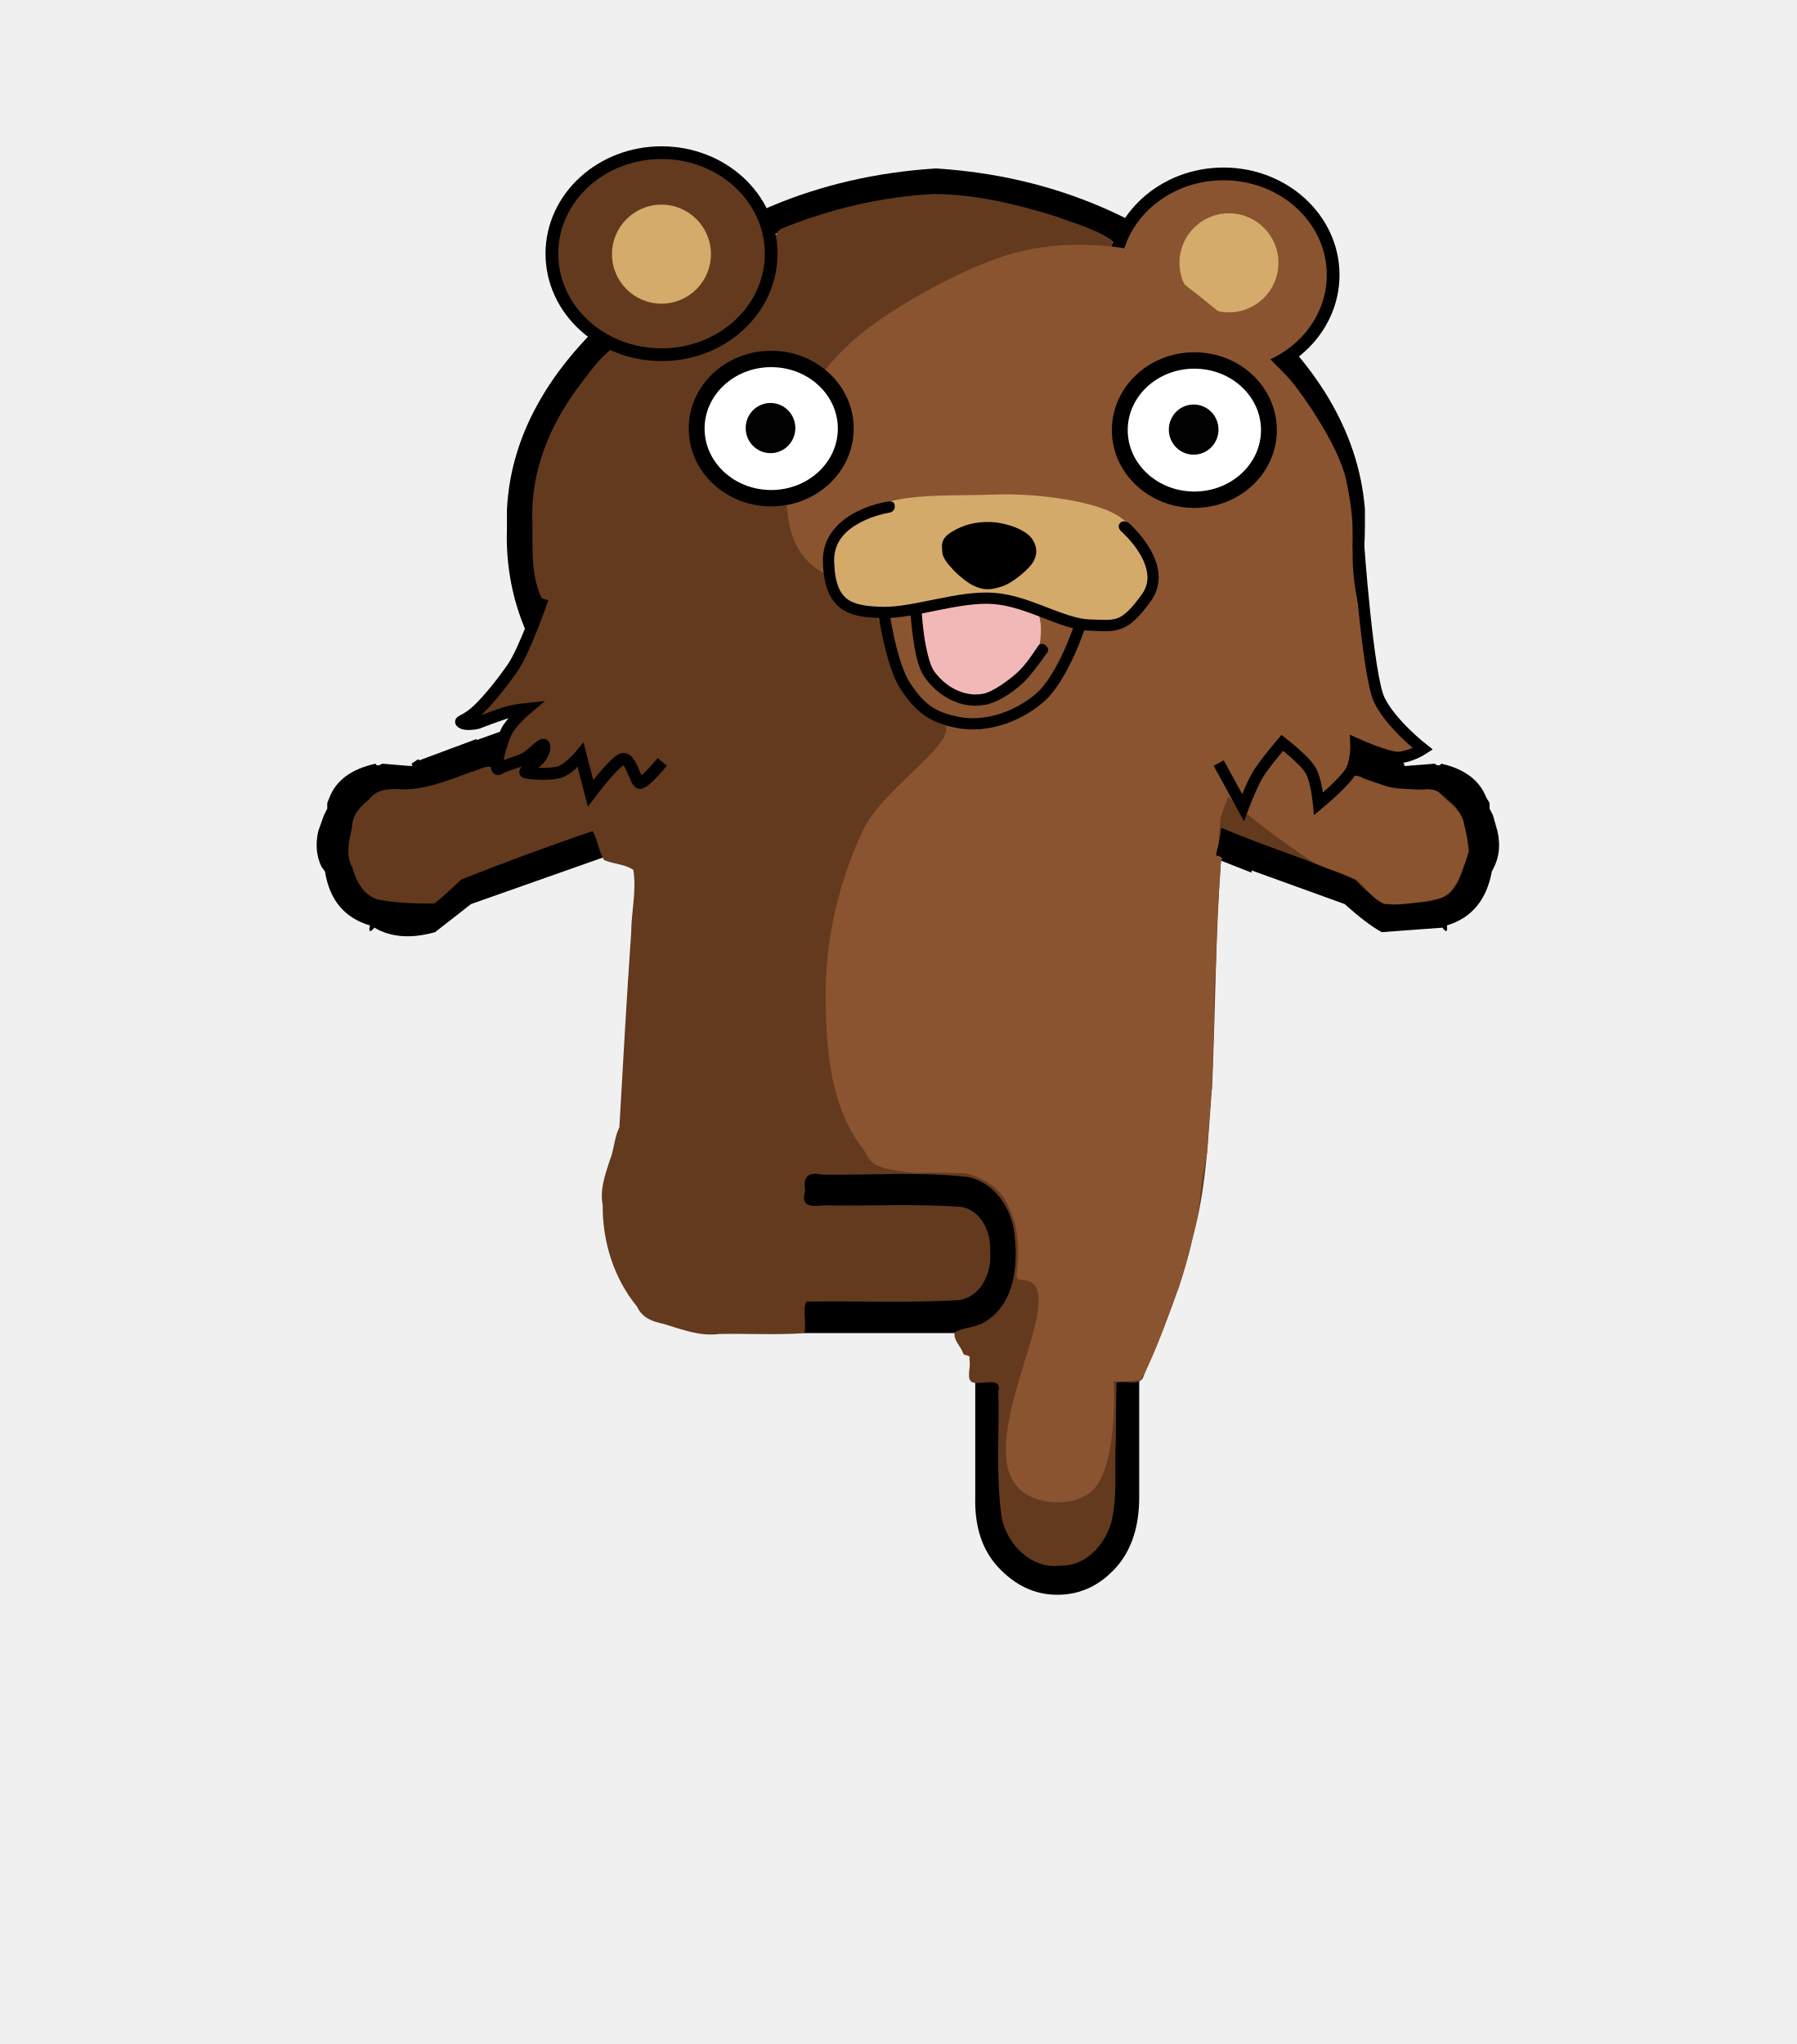
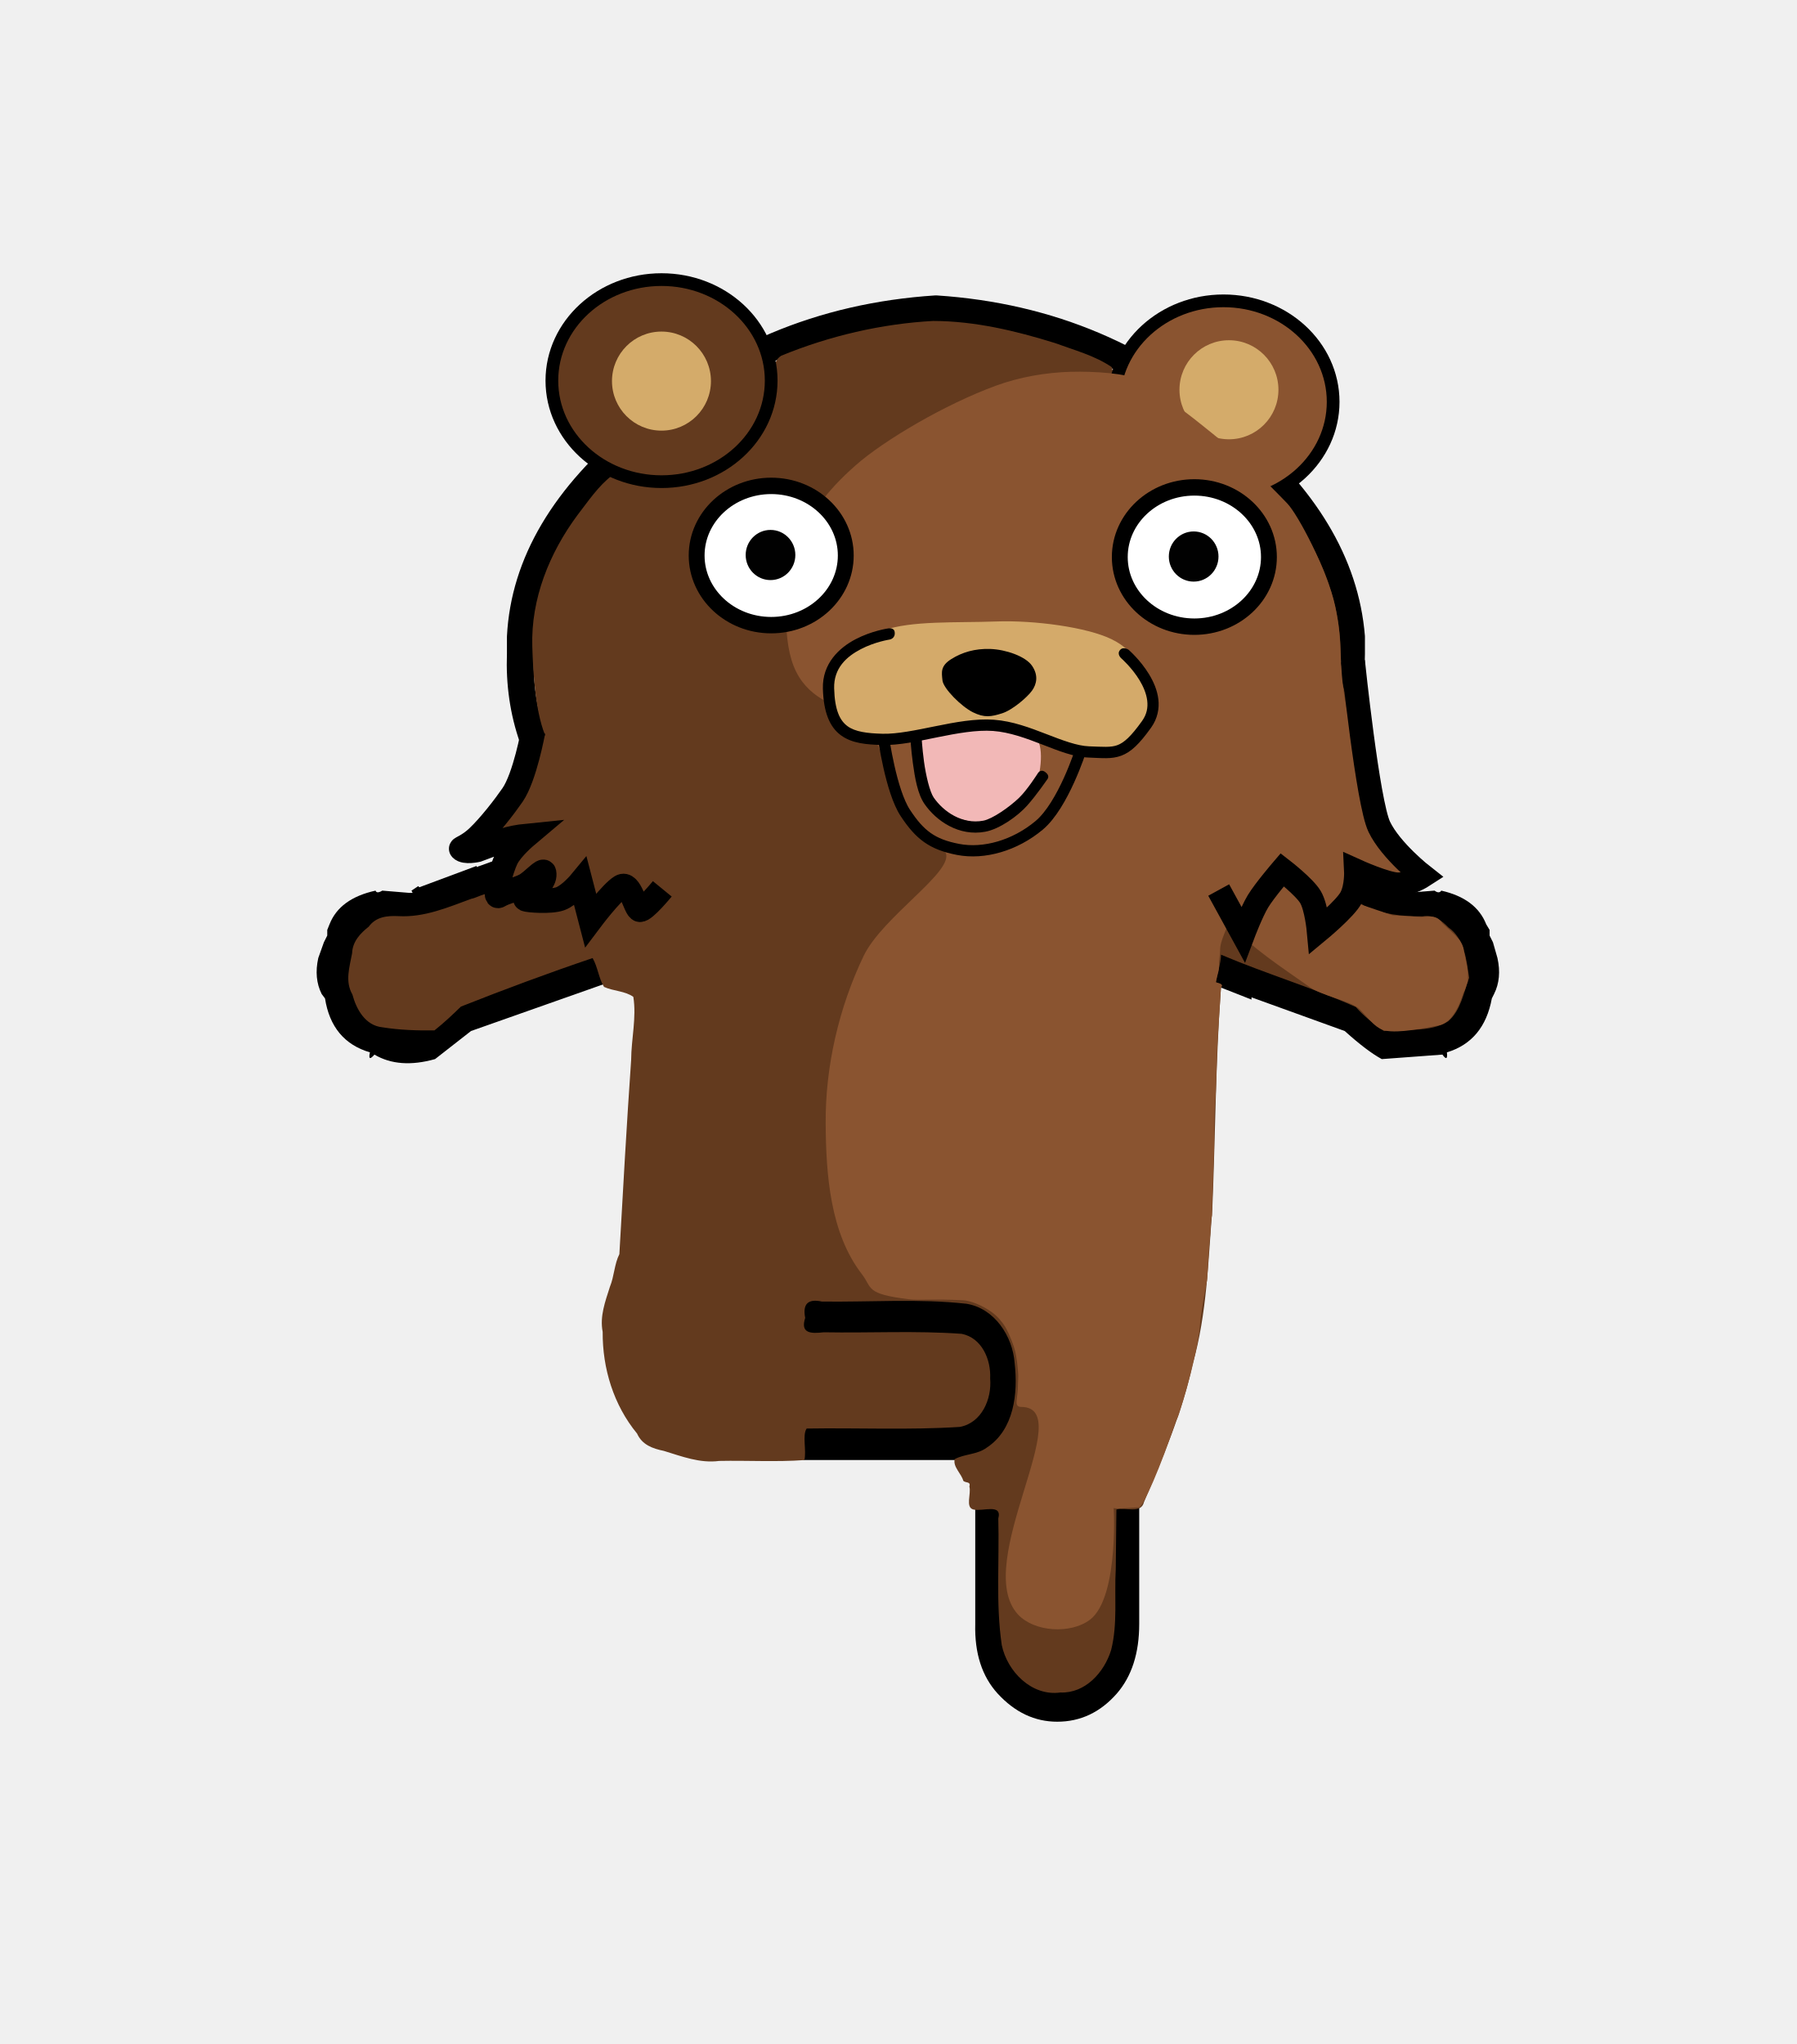
<svg xmlns="http://www.w3.org/2000/svg" xmlns:xlink="http://www.w3.org/1999/xlink" height="182" width="160" version="1.1" id="svg8">
  <defs id="defs4">
    <g id="a">
      <path d="M-15.5-41.55q-2.65-3.1-2.5-7.1v-.75q.25-4.9 5.35-9.05Q-7.15-63.5.5-64q7.6.5 13.05 5.55Q18.6-54.3 19-49.4v.75q0 4-2.6 7.1h.1-.05l-1.1 1.3v.15l-1 .9 6.55 2.35.05-.1.8.1h.95l.4.3.55.55.25.35.25 1.5-.2.45q-.35 1.55-1.4 1.65l-2.1.1-1.15-.9v-.05h-.05l.05-.15-4.95-1.8v-.05l-1.3-.5.05.55-.3.9.35.1v.05l-.15-.05-.25 8.85h-.05l-.05 1.5h.05v.1l-.05.4h-.05l-.35 4.2-1.05 4.1-1.65 4v.05H8.4v5.2Q8.35-4.1 7.6-3.2q-.65.75-1.7.75-1 0-1.7-.75-.8-.9-.8-2.25v-5.2H2.1v-1.2h-.3V-12l-.45-.75 1.25-.3.65-.5q.9-.9.9-2.75 0-1.9-.9-2.8-.8-.8-2.05-.8h-6.6v1.55h6.55q.7 0 1.15.4.55.55.55 1.65 0 1.05-.55 1.6-.45.45-1.15.45H-5.4v1.4h-4.75l-2.15-.65q-1.55-1.75-1.85-3.75l-.1-1.2V-19l.05-.4.55-1.85h.1v-.55l.15-.15v-1.35l.15-2.4v-.05l.5-7.75h-.05l-1.45-.45-.45-1.3-6.1 2.2.05.15h-.05v.05l-1.1.9-2.1-.1q-1.1-.1-1.45-1.65l-.15-.45.25-1.5.2-.35.6-.55.35-.3h1l.75-.1.05.1 9.05-3.25-.25-.8-1.35.35-.75-1h.2m1.75 19.65-.05-.1.05.1m3.65-6.6v.05h.05l-.05-.05" fill="#fff" fill-rule="evenodd" transform="translate(27.05 64.6)" id="path1" />
      <path d="m15.35-40.1 3.15.95v-.05l2.55.95v-.05l.3.2v.1h.1l1.25-.1q.2.15.3 0 1.55.35 2 1.5l.15.25v.25l.15.3.2.7q.2.9-.15 1.6l-.1.2q-.35 1.9-2 2.4.05.45-.2.1l-2.7.2q-.65-.35-1.65-1.25l-4.15-1.5v.1l-1.4-.55v-.05l-.35-.1.3-.9-.05-.55 1.3.5v.05l4.95 1.8-.05.15h.05v.05l1.15.9 2.1-.1q1.05-.1 1.4-1.65l.2-.45-.25-1.5-.25-.35-.55-.55-.4-.3h-.95l-.8-.1-.05.1-6.55-2.35 1-.9m-5.8 29.45v5.2q0 1.95-1 3.1Q7.45-1.1 5.9-1.1q-1.5 0-2.65-1.25-1.05-1.15-1-3.1v-5.2H3.4v5.2q0 1.35.8 2.25.7.75 1.7.75 1.05 0 1.7-.75.75-.9.8-2.25v-5.2h1.15m-8.2-2.1H-5.4v-1.5h6.55q.7 0 1.15-.45.55-.55.55-1.6 0-1.1-.55-1.65-.45-.4-1.15-.4H-5.4v-1.55h6.6q1.25 0 2.05.8.9.9.9 2.8 0 1.85-.9 2.75l-.65.5-1.25.3m-15.6-21.2-5.95 2.1-1.6 1.25q-1.6.45-2.7-.2-.3.35-.2-.1-1.7-.5-2-2.4l-.15-.2q-.35-.7-.15-1.6l.25-.7.15-.3v-.25l.1-.25q.45-1.15 2.05-1.5.05.15.3 0l1.2.1h.15l-.05-.1.3-.2.05.05 2.55-.95v.05l1.8-.65 3.2-.75 1.35-.35.25.8-9.05 3.25-.05-.1-.75.1h-1l-.35.3-.6.55-.2.35-.25 1.5.15.45q.35 1.55 1.45 1.65l2.1.1 1.1-.9v-.05h.05l-.05-.15 6.1-2.2.45 1.3" fill-rule="evenodd" transform="translate(27.05 64.6)" id="path2" />
      <path d="M11.55 23.05q-2.65-3.1-2.5-7.1v-.75q.25-4.9 5.35-9.05Q19.9 1.1 27.55.6q7.6.5 13.05 5.55 5.05 4.15 5.45 9.05v.75q0 4-2.6 7.1" fill="none" stroke="#000" stroke-linecap="round" stroke-linejoin="round" stroke-width="1.2" id="path3" />
      <path d="M5.4-44.05q.15.45.45.75l.7.25.95-.6q.4-.65.4-1.65 0-1.35-.9-3.25h1.05q.9 1.6.9 3.15 0 1.55-.65 2.4-.6.8-1.6.8-1.35 0-1.9-1.4-.6 1.4-1.9 1.4-1.05 0-1.65-.85Q.6-43.9.6-45.4q0-1.55.95-3.15h1q-.85 1.9-.85 3.25 0 1 .35 1.65.4.6.95.6.4 0 .7-.3l.45-.7.1-1.15V-47H5.3v1.8l.1 1.15" fill-rule="evenodd" transform="translate(27.05 64.6)" id="path4" />
    </g>
  </defs>
-   <g transform="matrix(2 0 0 2 82.341 144.2)" id="g7">
-     <use height="63.5" transform="translate(-27.05 -64.6)" width="52.6" xlink:href="#a" id="use4" />
+   <g transform="matrix(2,0,0,2,82.341,155.5028)" id="g7">
+     <use height="63.5" transform="translate(-27.05,-64.6)" width="52.6" xlink:href="#a" id="use4" />
    <rect style="display:inline;fill:#633a1e;fill-opacity:1;stroke:none;stroke-width:0.5;stroke-opacity:1" id="rect29-5" width="10.291" height="7.463" x="93.612" y="-46.829" transform="translate(-93.64164,-2.06701)" />
-     <path style="display:inline;fill:#633a1e;fill-opacity:1;stroke:none;stroke-width:0;stroke-linecap:round;stroke-linejoin:round;stroke-dasharray:none;paint-order:stroke fill markers" d="m 83.121,17.272 c -4.643,0.253 -9.257,1.334 -13.554,3.098 -1.037,0.64 -0.444,2.078 -0.639,3.054 -0.251,3.651 -3.161,6.803 -6.558,7.924 -2.553,0.772 -5.37,0.722 -7.849,-0.326 -1.225,0.918 -2.152,2.316 -3.107,3.55 -2.493,3.363 -4.145,7.455 -4.016,11.69 0.073,2.337 -0.209,4.869 0.856,7.031 3.854,4.655 7.403,9.563 11.097,14.349 -0.507,0.992 -1.369,1.953 -2.422,2.343 -0.774,-0.337 -0.699,-1.687 -1.538,-1.911 -1.176,0.863 -2.005,2.125 -2.944,3.23 -0.42,-0.956 -0.321,-2.191 -1.02,-2.992 -0.608,-0.129 -0.952,0.728 -1.594,0.699 -1.055,0.184 -2.277,0.369 -3.267,-0.094 -0.093,-0.282 0.248,-0.993 -0.357,-0.812 -0.685,0.114 -1.416,0.767 -2.103,0.54 -0.434,-0.842 -1.5,-0.021 -2.136,0.082 -2.091,0.768 -4.198,1.672 -6.477,1.545 -1.023,-0.051 -2.009,0.052 -2.659,0.939 -0.76,0.596 -1.445,1.338 -1.479,2.361 -0.226,1.233 -0.652,2.502 0.024,3.674 0.353,1.321 1.149,2.764 2.661,2.922 1.53,0.248 3.113,0.297 4.647,0.279 0.823,-0.655 1.621,-1.4 2.357,-2.12 3.862,-1.531 7.806,-2.994 11.725,-4.322 0.466,0.802 0.539,1.8 1.017,2.568 0.825,0.38 1.88,0.356 2.611,0.889 0.293,1.843 -0.183,3.738 -0.195,5.61 -0.4,5.757 -0.725,11.56 -1.049,17.297 -0.448,0.88 -0.456,1.974 -0.843,2.908 -0.414,1.311 -0.915,2.614 -0.644,4.011 -0.024,3.259 0.978,6.524 3.064,9.058 0.447,1 1.382,1.337 2.386,1.542 1.614,0.492 3.21,1.12 4.93,0.893 2.52,-0.052 5.089,0.104 7.58,-0.077 0.207,-0.867 -0.202,-2.197 0.202,-2.807 4.546,-0.075 9.107,0.147 13.645,-0.145 1.951,-0.362 2.856,-2.5 2.697,-4.311 0.084,-1.677 -0.733,-3.616 -2.533,-3.977 -4.083,-0.295 -8.193,-0.063 -12.286,-0.138 -1.123,0.129 -2.105,0.121 -1.651,-1.281 -0.245,-1.241 0.251,-1.726 1.485,-1.455 4.285,0.06 8.617,-0.278 12.869,0.196 2.502,0.399 4.123,2.886 4.296,5.286 0.308,2.652 -0.035,5.93 -2.487,7.526 -0.841,0.631 -1.962,0.545 -2.851,1.024 -0.168,0.697 0.595,1.279 0.766,1.93 0.222,0.215 0.685,0.032 0.543,0.517 0.179,0.627 -0.39,1.866 0.369,2.04 0.805,0.196 2.576,-0.573 2.204,0.801 0.106,3.75 -0.237,7.541 0.309,11.265 0.487,2.357 2.663,4.58 5.215,4.225 2.226,0.091 3.914,-1.799 4.524,-3.781 0.595,-2.345 0.274,-4.818 0.412,-7.214 0.019,-1.764 0.038,-3.528 0.057,-5.292 0.786,-0.236 2.192,0.413 2.451,-0.654 1.686,-4.011 3.422,-8.028 4.338,-12.302 1.281,-4.472 1.375,-9.157 1.751,-13.763 0.275,-6.571 0.291,-13.159 0.769,-19.715 0.32,-0.412 -0.293,-0.374 -0.45,-0.534 0.112,-0.807 0.443,-1.602 0.46,-2.44 3.948,1.681 8.106,2.917 12.003,4.662 0.716,0.831 1.626,1.517 2.508,2.142 1.885,-0.249 4.035,0.181 5.724,-0.88 1.12,-0.968 1.369,-2.552 1.86,-3.868 -0.25,-1.602 -0.402,-3.474 -1.86,-4.494 -0.625,-0.649 -1.338,-1.147 -2.285,-0.976 -1.793,0.006 -3.594,-0.16 -5.234,-0.964 -0.963,-0.779 -1.565,0.445 -2.235,0.975 -0.675,0.58 -1.427,1.485 -2.13,1.832 -0.257,-1.517 -0.242,-3.285 -1.552,-4.355 -0.453,-0.371 -1.144,-1.475 -1.74,-0.696 -1.396,1.609 -2.283,3.586 -3.046,5.556 -0.725,-1.473 -1.706,-2.861 -2.257,-4.399 0.506,-0.135 0.899,-0.393 1.08,-0.93 3.379,-6.079 6.505,-12.299 9.704,-18.47 0.562,-5.066 -1.147,-10.198 -4.177,-14.24 -0.503,-0.588 -0.887,-1.422 -1.575,-1.761 -1.215,0.631 -2.613,0.675 -3.872,1.122 -0.227,0.59 0.717,0.886 0.89,1.422 1.209,1.785 0.586,4.411 -1.325,5.395 -2.287,1.382 -5.834,0.566 -6.741,-2.104 -0.747,-2.003 0.62,-4.161 2.462,-4.974 0.615,-0.426 -0.385,-0.778 -0.717,-0.962 -3.123,-1.528 -5.577,-4.884 -5.258,-8.461 -0.101,-0.946 0.378,-1.992 0.04,-2.89 -1.51,-1.032 -3.356,-1.516 -5.065,-2.147 -3.496,-1.089 -7.13,-1.953 -10.81,-1.964 z m -3.818,27.638 c 0.394,0.085 -0.082,0.636 -0.355,0.568 -1.795,0.529 -3.902,1.338 -4.647,3.207 -0.063,1.502 -0.359,3.347 0.778,4.541 1.604,1.32 3.87,0.876 5.775,0.745 2.342,-0.347 4.67,-0.821 7.007,-1.173 0.601,-0.393 -0.298,-0.666 -0.654,-0.647 -1.377,-0.689 -2.937,-1.796 -3.151,-3.437 0.035,-1.16 1.451,-1.556 2.373,-1.83 1.833,-0.406 4.138,-0.193 5.38,1.36 0.755,1.13 -0.37,2.33 -1.224,2.934 -0.603,0.613 -1.673,0.69 -2.119,1.433 0.312,0.676 1.363,0.395 1.943,0.734 2.542,0.701 4.95,2.109 7.671,1.961 1.123,0.195 2.22,-0.285 2.881,-1.207 1.067,-0.974 1.615,-2.495 1.115,-3.891 -0.336,-1.385 -1.659,-2.193 -2.203,-3.441 0.224,-0.305 0.712,0.208 0.907,0.396 1.36,1.416 2.77,3.551 1.843,5.552 -0.625,1.346 -1.759,2.312 -2.803,3.306 -0.484,0.973 -0.869,2.045 -1.787,2.722 -0.791,0.825 -1.979,0.801 -3.023,0.894 -0.811,0.583 -1.089,1.694 -1.908,2.311 -2.325,2.275 -5.733,3.347 -8.882,2.394 -2.233,-0.561 -3.787,-2.637 -4.558,-4.719 -0.602,-1.509 -0.754,-3.191 -1.325,-4.682 -0.854,-0.332 -1.904,-0.112 -2.705,-0.651 -1.967,-0.93 -2.306,-3.446 -2.005,-5.372 0.69,-2.441 3.296,-3.788 5.676,-4.007 z M 120.694,78.198 c -0.008,-0.018 0.017,-0.067 0,0 z" id="path24" transform="matrix(0.5,0,0,0.5,-41.1705,-72.1)" />
+     <path style="display:inline;fill:#633a1e;fill-opacity:1;stroke:none;stroke-width:0;stroke-linecap:round;stroke-linejoin:round;stroke-dasharray:none;paint-order:stroke fill markers" d="m 83.121,17.272 c -4.643,0.253 -9.257,1.334 -13.554,3.098 -1.037,0.64 -0.444,2.078 -0.639,3.054 -0.251,3.651 -3.161,6.803 -6.558,7.924 -2.553,0.772 -5.37,0.722 -7.849,-0.326 -1.225,0.918 -2.152,2.316 -3.107,3.55 -2.493,3.363 -4.145,7.455 -4.016,11.69 0.073,2.337 0.264,6.151 1.328,8.313 3.854,4.655 6.931,8.281 10.624,13.066 -0.507,0.992 -1.369,1.953 -2.422,2.343 -0.774,-0.337 -0.699,-1.687 -1.538,-1.911 -1.176,0.863 -2.005,2.125 -2.944,3.23 -0.42,-0.956 -0.321,-2.191 -1.02,-2.992 -0.608,-0.129 -0.952,0.728 -1.594,0.699 -1.055,0.184 -2.277,0.369 -3.267,-0.094 -0.093,-0.282 0.248,-0.993 -0.357,-0.812 -0.685,0.114 -1.416,0.767 -2.103,0.54 -0.434,-0.842 -1.5,-0.021 -2.136,0.082 -2.091,0.768 -4.198,1.672 -6.477,1.545 -1.023,-0.051 -2.009,0.052 -2.659,0.939 -0.76,0.596 -1.445,1.338 -1.479,2.361 -0.226,1.233 -0.652,2.502 0.024,3.674 0.353,1.321 1.149,2.764 2.661,2.922 1.53,0.248 3.113,0.297 4.647,0.279 0.823,-0.655 1.621,-1.4 2.357,-2.12 3.862,-1.531 7.806,-2.994 11.725,-4.322 0.466,0.802 0.539,1.8 1.017,2.568 0.825,0.38 1.88,0.356 2.611,0.889 0.293,1.843 -0.183,3.738 -0.195,5.61 -0.4,5.757 -0.725,11.56 -1.049,17.297 -0.448,0.88 -0.456,1.974 -0.843,2.908 -0.414,1.311 -0.915,2.614 -0.644,4.011 -0.024,3.259 0.978,6.524 3.064,9.058 0.447,1 1.382,1.337 2.386,1.542 1.614,0.492 3.21,1.12 4.93,0.893 2.52,-0.052 5.089,0.104 7.58,-0.077 0.207,-0.867 -0.202,-2.197 0.202,-2.807 4.546,-0.075 9.107,0.147 13.645,-0.145 1.951,-0.362 2.856,-2.5 2.697,-4.311 0.084,-1.677 -0.733,-3.616 -2.533,-3.977 -4.083,-0.295 -8.193,-0.063 -12.286,-0.138 -1.123,0.129 -2.105,0.121 -1.651,-1.281 -0.245,-1.241 0.251,-1.726 1.485,-1.455 4.285,0.06 8.617,-0.278 12.869,0.196 2.502,0.399 4.123,2.886 4.296,5.286 0.308,2.652 -0.035,5.93 -2.487,7.526 -0.841,0.631 -1.962,0.545 -2.851,1.024 -0.168,0.697 0.595,1.279 0.766,1.93 0.222,0.215 0.685,0.032 0.543,0.517 0.179,0.627 -0.39,1.866 0.369,2.04 0.805,0.196 2.576,-0.573 2.204,0.801 0.106,3.75 -0.237,7.541 0.309,11.265 0.487,2.357 2.663,4.58 5.215,4.225 2.226,0.091 3.914,-1.799 4.524,-3.781 0.595,-2.345 0.274,-4.818 0.412,-7.214 0.019,-1.764 0.038,-3.528 0.057,-5.292 0.786,-0.236 2.192,0.413 2.451,-0.654 1.686,-4.011 3.422,-8.028 4.338,-12.302 1.281,-4.472 1.375,-9.157 1.751,-13.763 0.275,-6.571 0.291,-13.159 0.769,-19.715 0.32,-0.412 -0.293,-0.374 -0.45,-0.534 0.112,-0.807 0.443,-1.602 0.46,-2.44 3.948,1.681 8.106,2.917 12.003,4.662 0.716,0.831 1.626,1.517 2.508,2.142 1.885,-0.249 4.035,0.181 5.724,-0.88 1.12,-0.968 1.369,-2.552 1.86,-3.868 -0.25,-1.602 -0.402,-3.474 -1.86,-4.494 -0.625,-0.649 -1.338,-1.147 -2.285,-0.976 -1.793,0.006 -3.594,-0.16 -5.234,-0.964 -0.963,-0.779 -1.565,0.445 -2.235,0.975 -0.675,0.58 -1.427,1.485 -2.13,1.832 -0.257,-1.517 -0.242,-3.285 -1.552,-4.355 -0.453,-0.371 -1.144,-1.475 -1.74,-0.696 -1.396,1.609 -2.283,3.586 -3.046,5.556 -0.725,-1.473 -1.706,-2.861 -2.257,-4.399 0.506,-0.135 0.899,-0.393 1.08,-0.93 3.379,-6.079 6.505,-12.299 9.704,-18.47 0.562,-5.066 -1.147,-10.198 -4.177,-14.24 -0.503,-0.588 -0.887,-1.422 -1.575,-1.761 -1.215,0.631 -2.613,0.675 -3.872,1.122 -0.227,0.59 0.717,0.886 0.89,1.422 1.209,1.785 0.586,4.411 -1.325,5.395 -2.287,1.382 -5.834,0.566 -6.741,-2.104 -0.747,-2.003 0.62,-4.161 2.462,-4.974 0.615,-0.426 -0.385,-0.778 -0.717,-0.962 -3.123,-1.528 -5.577,-4.884 -5.258,-8.461 -0.101,-0.946 0.378,-1.992 0.04,-2.89 -1.51,-1.032 -3.356,-1.516 -5.065,-2.147 -3.496,-1.089 -7.13,-1.953 -10.81,-1.964 z m -3.818,27.638 c 0.394,0.085 -0.082,0.636 -0.355,0.568 -1.795,0.529 -3.902,1.338 -4.647,3.207 -0.063,1.502 -0.359,3.347 0.778,4.541 1.604,1.32 3.87,0.876 5.775,0.745 2.342,-0.347 4.67,-0.821 7.007,-1.173 0.601,-0.393 -0.298,-0.666 -0.654,-0.647 -1.377,-0.689 -2.937,-1.796 -3.151,-3.437 0.035,-1.16 1.451,-1.556 2.373,-1.83 1.833,-0.406 4.138,-0.193 5.38,1.36 0.755,1.13 -0.37,2.33 -1.224,2.934 -0.603,0.613 -1.673,0.69 -2.119,1.433 0.312,0.676 1.363,0.395 1.943,0.734 2.542,0.701 4.95,2.109 7.671,1.961 1.123,0.195 2.22,-0.285 2.881,-1.207 1.067,-0.974 1.615,-2.495 1.115,-3.891 -0.336,-1.385 -1.659,-2.193 -2.203,-3.441 0.224,-0.305 0.712,0.208 0.907,0.396 1.36,1.416 2.77,3.551 1.843,5.552 -0.625,1.346 -1.759,2.312 -2.803,3.306 -0.484,0.973 -0.869,2.045 -1.787,2.722 -0.791,0.825 -1.979,0.801 -3.023,0.894 -0.811,0.583 -1.089,1.694 -1.908,2.311 -2.325,2.275 -5.733,3.347 -8.882,2.394 -2.233,-0.561 -3.787,-2.637 -4.558,-4.719 -0.602,-1.509 -0.754,-3.191 -1.325,-4.682 -0.854,-0.332 -1.904,-0.112 -2.705,-0.651 -1.967,-0.93 -2.306,-3.446 -2.005,-5.372 0.69,-2.441 3.296,-3.788 5.676,-4.007 z M 120.694,78.198 c -0.008,-0.018 0.017,-0.067 0,0 z" id="path24" transform="matrix(0.5,0,0,0.5,-41.1705,-72.1)" />
    <path style="display:inline;fill:#633a1e;fill-opacity:1;stroke:none;stroke-width:0;stroke-linecap:round;stroke-linejoin:round;stroke-dasharray:none;paint-order:stroke fill markers" d="m 87.596,53.571 c -1.819,0.073 -3.694,0.253 -5.415,0.848 -0.739,0.644 -0.068,1.78 -0.073,2.583 0.16,1.805 0.999,3.632 2.677,4.486 1.619,1.031 3.69,0.481 5.077,-0.684 1.251,-0.83 1.982,-2.19 3.034,-3.204 0.334,0.27 -0.222,0.834 -0.353,1.116 -1.493,1.964 -3.627,4.152 -6.322,3.765 -2.14,-0.368 -4.083,-2.072 -4.363,-4.274 -0.333,-1.117 -0.317,-2.285 -0.511,-3.408 -0.595,-0.472 -1.487,-0.015 -2.173,0 -0.361,0.54 0.163,1.394 0.206,2.045 0.548,2.51 1.521,5.26 3.923,6.556 2.051,1.028 4.595,0.932 6.687,0.062 2.897,-1.095 4.407,-4.024 5.493,-6.727 0.306,-0.457 0.22,-1.069 -0.413,-1.146 -2.082,-0.695 -4.097,-1.775 -6.304,-1.995 -0.39,-0.021 -0.78,-0.022 -1.17,-0.022 z" id="path25" transform="matrix(0.5,0,0,0.5,-41.1705,-72.1)" />
    <g id="g37-0" transform="matrix(0.5,0,0,0.5,-39.54796,-76.75104)" style="display:inline">
      <path style="display:inline;fill:#633a1e;fill-opacity:1;stroke:none;stroke-width:0.836;stroke-opacity:1" d="m 45.585,62.76 c 0,0 -1.632,3.876 -2.896,5.561 -0.828,1.104 -2.354,2.918 -3.588,3.986 -0.929,0.804 -1.745,1.028 -1.683,1.088 0.385,0.372 1.644,0.107 1.644,0.107 0,0 2.383,-0.838 3.231,-1.042 0.848,-0.203 1.808,-0.29 1.808,-0.29 0,0 -1.531,1.185 -2.043,2.144 -0.513,0.959 -1.407,3.856 -0.758,3.488 0.649,-0.368 1.895,-0.599 2.666,-0.972 0.771,-0.373 1.297,-1.57 1.376,-1.169 0.078,0.401 -0.035,0.483 -0.329,0.935 -0.295,0.452 -1.234,1.433 -0.998,1.542 0.236,0.11 2.015,0.105 2.991,-0.224 0.977,-0.33 1.296,-0.54 1.296,-0.54 l 0.652,3.059 c 0,0 2.299,-2.984 3.275,-3.523 0.976,-0.539 0.929,2.51 1.406,2.576 0.477,0.066 2.771,-2.551 2.771,-2.551" id="path35-1-0" />
-       <path style="display:inline;fill:none;fill-opacity:1;stroke:#000000;stroke-width:1.064;stroke-dasharray:none;stroke-opacity:1" d="m 45.073,62.593 c 0,0 -1.578,4.593 -2.677,6.188 -0.72,1.045 -2.046,2.762 -3.119,3.773 -0.808,0.761 -1.517,0.973 -1.463,1.029 0.334,0.352 1.43,0.101 1.43,0.101 0,0 2.072,-0.793 2.809,-0.986 0.737,-0.192 1.571,-0.275 1.571,-0.275 0,0 -1.331,1.121 -1.776,2.029 -0.446,0.908 -1.223,3.65 -0.659,3.301 0.564,-0.349 1.647,-0.567 2.317,-0.92 0.67,-0.353 1.635,-1.522 1.703,-1.142 0.068,0.38 -0.063,0.6 -0.319,1.027 -0.256,0.427 -1.547,1.249 -1.342,1.353 0.205,0.104 2.248,0.264 3.097,-0.048 0.849,-0.312 1.811,-1.478 1.811,-1.478 l 0.883,3.39 c 0,0 1.862,-2.479 2.71,-2.989 0.848,-0.51 1.264,2.007 1.679,2.07 0.415,0.062 2,-1.873 2,-1.873" id="path35-14" />
+       <path style="display:inline;fill:none;fill-opacity:1;stroke:#000000;stroke-width:2.164;stroke-dasharray:none;stroke-opacity:1" d="m 44.23,63.133 c 0,0 -0.734,4.053 -1.833,5.648 -0.72,1.045 -2.046,2.762 -3.119,3.773 -0.808,0.761 -1.517,0.973 -1.463,1.029 0.334,0.352 1.43,0.101 1.43,0.101 0,0 2.072,-0.793 2.809,-0.986 0.737,-0.192 1.571,-0.275 1.571,-0.275 0,0 -1.331,1.121 -1.776,2.029 -0.446,0.908 -1.223,3.65 -0.659,3.301 0.564,-0.349 1.647,-0.567 2.317,-0.92 0.67,-0.353 1.635,-1.522 1.703,-1.142 0.068,0.38 -0.063,0.6 -0.319,1.027 -0.256,0.427 -1.547,1.249 -1.342,1.353 0.205,0.104 2.248,0.264 3.097,-0.048 0.849,-0.312 1.811,-1.478 1.811,-1.478 l 0.883,3.39 c 0,0 1.862,-2.479 2.71,-2.989 0.848,-0.51 1.264,2.007 1.679,2.07 0.415,0.062 2,-1.873 2,-1.873" id="path35-14" />
    </g>
    <g id="g38-5" transform="matrix(0.5,0,0,0.5,-39.54796,-76.75104)" style="display:inline">
      <path style="display:inline;fill:#633a1e;fill-opacity:1;stroke:none;stroke-width:1.008;stroke-dasharray:none;stroke-opacity:1" d="m 115.988,57.708 c 0,0 1.233,4.367 1.358,5.806 0.125,1.439 1.197,6.196 2.039,7.998 0.842,1.802 3.697,2.99 3.353,4.29 -0.344,1.299 -0.689,0.835 -1.711,0.844 -1.022,0.009 -2.76,-1.758 -3.661,-1.22 -0.901,0.537 0.069,1.43 -0.421,2.399 -0.49,0.968 -1.685,2.93 -2.837,2.617 -1.152,-0.313 -0.17,-1.768 -0.696,-2.673 -0.526,-0.905 -1.287,-2.51 -2.443,-2.427 -1.156,0.084 -1.54,1.846 -2.108,2.807 -0.568,0.961 -0.237,2.604 -1.465,2.621 -1.229,0.016 -1.603,-3.408 -1.603,-3.408" id="path36-4-2" />
      <path style="display:inline;fill:none;fill-opacity:1;stroke:#000000;stroke-width:1.008;stroke-dasharray:none;stroke-opacity:1" d="m 117.199,60.309 c 0,0 1.076,9.025 2.077,11.167 1.001,2.142 3.787,4.376 3.787,4.376 0,0 -1.124,0.749 -2.146,0.757 -1.022,0.009 -3.661,-1.22 -3.661,-1.22 0,0 0.069,1.43 -0.421,2.399 -0.49,0.968 -2.819,2.946 -2.819,2.946 0,0 -0.187,-2.097 -0.713,-3.002 -0.526,-0.905 -2.443,-2.427 -2.443,-2.427 0,0 -1.54,1.846 -2.108,2.807 -0.568,0.961 -1.301,2.958 -1.301,2.958 l -1.767,-3.745" id="path36-0" />
    </g>
    <g id="g45-6" style="display:inline" transform="translate(-60.92033,21.88398)">
      <ellipse style="display:inline;fill:#8a5430;fill-opacity:1;stroke:#000000;stroke-width:1.132;stroke-linecap:round;stroke-linejoin:round;stroke-dasharray:none;stroke-opacity:1;paint-order:stroke fill markers" id="path42-28-8" cx="-74.223" cy="-81.744" rx="4.599" ry="4.215" transform="scale(-1,1)" />
      <ellipse style="display:inline;fill:#d4ab6a;fill-opacity:1;stroke:none;stroke-width:0.567;stroke-linecap:round;stroke-linejoin:round;stroke-dasharray:none;stroke-opacity:1;paint-order:stroke fill markers" id="path42-2-9-2" cx="-74.466" cy="-82.283" rx="2.203" ry="2.205" transform="scale(-1,1)" />
    </g>
    <g id="g47-8" style="display:inline" transform="translate(-0.150441,-0.32637)">
      <ellipse style="fill:#633a1e;fill-opacity:1;stroke:#000000;stroke-width:1.132;stroke-linecap:round;stroke-linejoin:round;stroke-dasharray:none;stroke-opacity:1;paint-order:stroke fill markers" id="ellipse43-8" cx="-11.567" cy="-60.479" rx="4.599" ry="4.215" />
      <ellipse style="display:inline;fill:#d4ab6a;fill-opacity:1;stroke:none;stroke-width:0.567;stroke-linecap:round;stroke-linejoin:round;stroke-dasharray:none;stroke-opacity:1;paint-order:stroke fill markers" id="ellipse44-5" cx="-11.57" cy="-60.458" rx="2.203" ry="2.205" />
    </g>
-     <path style="display:inline;fill:#8a5430;fill-opacity:1;stroke:none;stroke-width:0.532;stroke-dasharray:none;stroke-opacity:1;paint-order:stroke fill markers" d="m 100.16,-59.133 c -1.133,0.033 -2.278,0.23 -3.343,0.618 -2.251,0.821 -4.982,2.426 -6.252,3.548 -1.27,1.121 -2.175,2.26 -2.67,3.857 -0.494,1.597 -0.637,4.033 0.027,5.34 0.664,1.306 1.869,1.473 2.778,2.05 0.909,0.577 1.315,2.872 1.957,3.711 0.642,0.839 0.655,1.148 0.655,1.148 0,0 0.813,0.297 1.253,1.124 0.44,0.827 -2.802,2.851 -3.648,4.622 -1.096,2.295 -1.701,4.898 -1.685,7.441 0.014,2.3 0.203,4.889 1.608,6.71 0.484,0.628 0.143,0.883 2.097,1.123 0.422,0.052 1.103,-0.016 2.409,0.043 0.317,0.014 0.861,0.223 1.3,0.544 0.226,0.165 0.448,0.419 0.586,0.654 0.203,0.345 0.385,0.856 0.438,1.076 0.074,0.31 0.11,0.684 0.132,0.976 0.014,0.191 -0.01,0.37 -0.009,0.535 0.001,0.282 -0.048,0.516 -0.059,0.683 -0.013,0.18 0.018,0.281 0.202,0.282 2.574,0.006 -2.221,6.956 -0.149,9.232 0.722,0.792 2.347,0.89 3.205,0.248 1.363,-1.02 1.042,-5.478 1.058,-4.997 9.9e-4,0.03 -0.009,0.076 1.137,-0.013 0.177,-0.014 0.964,-1.808 1.642,-3.855 0.05,-0.074 0.102,-0.207 0.129,-0.289 0.522,-1.605 0.891,-3.248 0.937,-3.969 0.04,-0.629 0.308,-1.936 0.317,-1.98 0.027,-0.13 0.056,-1.32 0.149,-2.086 0.007,-0.061 0.007,-0.191 0.012,-0.246 0.024,-0.229 0.016,-0.383 0.062,-0.576 0.006,-0.48 0.012,-0.797 0.035,-1.264 8.9e-4,-0.018 0.011,-0.196 0.011,-0.23 0.003,-0.553 0.035,-0.98 0.046,-1.503 0.015,-0.771 -0.006,-1.45 0.034,-1.867 0.076,-0.789 0.065,-1.95 0.132,-3.086 0.046,-0.771 0.102,-1.526 0.135,-2.149 6.7e-4,-0.013 0.029,-0.099 0.034,-0.108 0.064,-0.113 -0.259,-0.159 -0.258,-0.165 0.098,-0.48 0.156,-0.508 0.14,-0.825 -0.01,-0.184 0.051,-0.404 0.049,-0.57 -0.008,-0.52 0.329,-0.938 0.51,-1.707 l -0.576,-0.98 1.092,1.584 1.741,-2.761 1.281,1.132 0.249,1.63 1.431,-1.182 0.261,-1.505 1.679,0.659 1.169,-0.299 -1.63,-2.052 c 0,0 -1.134,-3.998 -1.269,-5.647 -0.069,-0.843 -0.02,-1.499 -0.044,-2.158 -0.023,-0.63 -0.116,-1.263 -0.286,-2.048 -0.349,-1.605 -2.133,-4.086 -2.615,-4.588 -0.252,-0.263 -0.985,-1.017 -1.729,-1.713 -0.678,-0.635 -1.369,-1.218 -1.626,-1.419 -0.538,-0.421 -1.58,-1.336 -3.33,-2.363 -0.356,-0.301 -1.954,-0.396 -2.942,-0.367 z" id="path37-8" transform="translate(-93.64164,-2.06701)" />
+     <path style="display:inline;fill:#8a5430;fill-opacity:1;stroke:none;stroke-width:0.532;stroke-dasharray:none;stroke-opacity:1;paint-order:stroke fill markers" d="m 100.16,-59.133 c -1.133,0.033 -2.278,0.23 -3.343,0.618 -2.251,0.821 -4.982,2.426 -6.252,3.548 -1.27,1.121 -2.175,2.26 -2.67,3.857 -0.494,1.597 -0.637,4.033 0.027,5.34 0.664,1.306 1.869,1.473 2.778,2.05 0.909,0.577 1.315,2.872 1.957,3.711 0.642,0.839 0.655,1.148 0.655,1.148 0,0 0.813,0.297 1.253,1.124 0.44,0.827 -2.802,2.851 -3.648,4.622 -1.096,2.295 -1.701,4.898 -1.685,7.441 0.014,2.3 0.203,4.889 1.608,6.71 0.484,0.628 0.143,0.883 2.097,1.123 0.422,0.052 1.103,-0.016 2.409,0.043 0.317,0.014 0.861,0.223 1.3,0.544 0.226,0.165 0.448,0.419 0.586,0.654 0.203,0.345 0.385,0.856 0.438,1.076 0.074,0.31 0.11,0.684 0.132,0.976 0.014,0.191 -0.01,0.37 -0.009,0.535 0.001,0.282 -0.048,0.516 -0.059,0.683 -0.013,0.18 0.018,0.281 0.202,0.282 2.574,0.006 -2.221,6.956 -0.149,9.232 0.722,0.792 2.347,0.89 3.205,0.248 1.363,-1.02 1.042,-5.478 1.058,-4.997 9.9e-4,0.03 -0.009,0.076 1.137,-0.013 0.177,-0.014 0.964,-1.808 1.642,-3.855 0.05,-0.074 0.102,-0.207 0.129,-0.289 0.522,-1.605 0.891,-3.248 0.937,-3.969 0.04,-0.629 0.308,-1.936 0.317,-1.98 0.027,-0.13 0.056,-1.32 0.149,-2.086 0.007,-0.061 0.007,-0.191 0.012,-0.246 0.024,-0.229 0.016,-0.383 0.062,-0.576 0.006,-0.48 0.012,-0.797 0.035,-1.264 8.9e-4,-0.018 0.011,-0.196 0.011,-0.23 0.003,-0.553 0.035,-0.98 0.046,-1.503 0.015,-0.771 -0.006,-1.45 0.034,-1.867 0.076,-0.789 0.065,-1.95 0.132,-3.086 0.046,-0.771 0.102,-1.526 0.135,-2.149 6.7e-4,-0.013 0.029,-0.099 0.034,-0.108 0.064,-0.113 -0.259,-0.159 -0.258,-0.165 0.098,-0.48 0.156,-0.508 0.14,-0.825 -0.01,-0.184 0.051,-0.404 0.049,-0.57 -0.008,-0.52 0.329,-0.938 0.51,-1.707 l -0.576,-0.98 1.092,1.584 1.741,-2.761 1.281,1.132 0.249,1.63 1.431,-1.182 0.261,-1.505 1.679,0.659 1.169,-0.299 -1.63,-2.052 c 0,0 -1.359,-4.025 -1.638,-5.657 -0.143,-0.834 -0.179,-1.499 -0.203,-2.158 -0.023,-0.63 -0.071,-1.269 -0.242,-2.054 -0.349,-1.605 -1.65,-4.071 -2.131,-4.573 -0.252,-0.263 -0.985,-1.017 -1.729,-1.713 -0.678,-0.635 -1.369,-1.218 -1.626,-1.419 -0.538,-0.421 -1.58,-1.336 -3.33,-2.363 -0.356,-0.301 -1.954,-0.396 -2.942,-0.367 z" id="path37-8" transform="translate(-93.64164,-2.06701)" />
    <path style="display:inline;fill:#8a5430;fill-opacity:1;stroke-width:0.532;paint-order:stroke fill markers" d="m 107.101,-34.62 c 1.264,1.249 2.322,1.923 3.679,2.879 0.528,0.372 1.645,0.582 2.121,0.906 0.301,0.204 0.719,0.917 1.228,1.03 0.618,0.138 1.789,-0.113 2.411,-0.23 0.69,-0.13 1.021,-1.244 1.085,-1.451 0.092,-0.134 0.128,-0.324 0.192,-0.487 0.053,-0.452 -0.073,-0.916 -0.171,-1.378 -0.009,-0.174 -0.09,-0.336 -0.199,-0.494 -0.219,-0.254 -0.497,-0.496 -0.761,-0.74 -0.248,-0.391 -0.606,-0.283 -0.939,-0.274 l -1.275,-0.075 -5.203,-1.769 z" id="path19" transform="translate(-93.64164,-2.06701)" />
    <g id="g1" style="display:inline" transform="matrix(0.7060346,0,0,0.7297921,47.74077,-98.44779)">
      <ellipse style="display:inline;fill:#ffffff;fill-opacity:1;stroke:#000000;stroke-opacity:1" id="path30-1" cx="-77.298" cy="62.248" rx="4.702" ry="4.248" />
      <ellipse style="display:inline;fill:#010101;fill-opacity:1;stroke:none;stroke-width:0.346;stroke-opacity:1" id="path30-3" cx="-77.342" cy="62.217" rx="1.566" ry="1.53" />
      <ellipse style="display:inline;fill:#ffffff;fill-opacity:1;stroke:#000000;stroke-opacity:1" id="path30-1-7" cx="-77.298" cy="62.248" rx="4.702" ry="4.248" transform="translate(26.68396,0.09297786)" />
      <ellipse style="display:inline;fill:#010101;fill-opacity:1;stroke:none;stroke-width:0.346;stroke-opacity:1" id="path30-3-0" cx="-77.342" cy="62.217" rx="1.566" ry="1.53" transform="translate(26.68396,0.09297786)" />
    </g>
    <g id="gikopoipoi_eyes_closed-1-6" style="display:none;fill:#ffffff" fill="none" stroke="#000000" stroke-linecap="round" stroke-linejoin="round" transform="matrix(0.5,0,0,0.5,-43.48298,-67.83637)">
      <path d="m 108.077,29.676 h 6.3" stroke-width="3" id="path5-5" />
      <path d="m 69.908,29.858 h 6.3" stroke-width="3" style="display:inline" id="path6-1" />
    </g>
    <g id="g18-2" transform="matrix(0.5,0,0,0.5,-10.51286,-64.19548)">
      <path style="fill:#f2b8b7;fill-opacity:1;stroke:none;stroke-opacity:1" d="m 20.784,38.421 c -0.879,0.228 0.062,4.363 0.921,5.748 0.859,1.385 1.877,1.491 3.076,1.795 1.198,0.304 1.694,0.483 2.757,-0.098 1.063,-0.582 2.541,-1.406 3.169,-2.557 0.627,-1.15 0.984,-3.759 0.288,-4.672 -0.696,-0.913 -2.204,-0.87 -4.138,-1.084 -1.934,-0.213 -5.194,0.64 -6.073,0.868 z" id="path16-8" />
      <path style="fill:#d4aa6a;fill-opacity:1;stroke:none;stroke-opacity:1" d="m 17.309,29.034 c -2.51,0.907 -4.13,1.915 -4.792,3.594 -0.662,1.68 -0.606,3.394 0.849,4.768 1.455,1.374 4.819,0.908 7.114,0.849 2.295,-0.06 4.033,-1.344 6.515,-1.123 2.482,0.221 5.543,2.94 7.838,2.846 2.294,-0.095 4.365,-0.758 5.358,-2.001 0.993,-1.243 0.918,-2.955 0.432,-4.289 -0.485,-1.334 -0.784,-2.815 -2.963,-3.876 -2.178,-1.061 -6.858,-1.706 -10.313,-1.576 -3.456,0.129 -7.527,-0.098 -10.037,0.809 z" id="path18-0" />
      <path style="baseline-shift:baseline;display:inline;overflow:visible;opacity:1;vector-effect:none;enable-background:accumulate;stop-color:#000000;stop-opacity:1" d="m 17.742,28.848 c 0,0 -1.438,0.207 -2.879,0.961 -1.441,0.754 -2.967,2.151 -2.904,4.4 0.058,2.101 0.605,3.412 1.596,4.143 0.991,0.731 2.271,0.834 3.693,0.871 1.499,0.039 3.21,-0.344 4.938,-0.693 1.727,-0.349 3.466,-0.664 4.93,-0.557 1.464,0.107 2.941,0.653 4.369,1.205 1.428,0.552 2.8,1.117 4.139,1.164 1.186,0.042 2.03,0.158 2.904,-0.166 0.874,-0.324 1.624,-1.054 2.658,-2.5 0.579,-0.81 0.741,-1.704 0.645,-2.523 -0.097,-0.82 -0.433,-1.574 -0.824,-2.219 -0.783,-1.29 -1.82,-2.182 -1.82,-2.182 0,0 -0.458,-0.326 -0.754,-0.001 -0.344,0.379 0.099,0.757 0.099,0.757 0,0 0.936,0.817 1.621,1.945 0.342,0.564 0.612,1.198 0.686,1.816 0.073,0.619 -0.03,1.217 -0.465,1.824 -0.993,1.389 -1.607,1.927 -2.193,2.145 -0.586,0.217 -1.299,0.147 -2.521,0.104 -1.07,-0.038 -2.38,-0.542 -3.814,-1.096 -1.434,-0.554 -2.996,-1.15 -4.654,-1.271 -1.659,-0.122 -3.464,0.223 -5.201,0.574 -1.737,0.351 -3.412,0.708 -4.715,0.674 -1.379,-0.036 -2.443,-0.173 -3.125,-0.676 -0.682,-0.503 -1.135,-1.419 -1.189,-3.365 -0.05,-1.798 1.102,-2.827 2.367,-3.488 1.265,-0.661 2.561,-0.857 2.561,-0.857 0,0 0.539,-0.076 0.462,-0.667 -0.059,-0.453 -0.606,-0.321 -0.606,-0.321 z" id="path13-8" />
      <path style="fill:none;stroke:#000000;stroke-opacity:1" d="m 17.342,38.472 c 0,0 0.662,4.835 1.955,6.799 1.293,1.965 2.395,2.805 4.699,3.25 2.304,0.445 5.065,-0.341 7.218,-2.142 2.153,-1.801 3.704,-6.69 3.704,-6.69" id="path14-3" />
      <path style="baseline-shift:baseline;display:inline;overflow:visible;opacity:1;vector-effect:none;enable-background:accumulate;stop-color:#000000;stop-opacity:1" d="m 20.738,38.373 -0.998,0.049 c 0,0 0.054,1.12 0.232,2.42 0.178,1.3 0.423,2.752 1.037,3.635 1.052,1.514 3.059,2.907 5.41,2.469 1.283,-0.239 2.907,-1.401 3.743,-2.344 0.837,-0.943 1.781,-2.325 1.781,-2.325 0,0 0.288,-0.305 -0.192,-0.65 -0.418,-0.301 -0.653,0.115 -0.653,0.115 0,0 -0.925,1.47 -1.683,2.196 -0.845,0.81 -2.352,1.872 -3.179,2.026 -1.868,0.348 -3.53,-0.796 -4.406,-2.057 -0.35,-0.504 -0.696,-1.951 -0.867,-3.201 -0.171,-1.251 -0.225,-2.332 -0.225,-2.332 z" id="path15-8" />
      <path style="fill:#000000;fill-opacity:1;stroke:none;stroke-opacity:1" d="m 22.606,33.468 c 0.076,0.727 1.678,2.326 2.709,2.84 1.03,0.514 1.648,0.395 2.594,0.097 0.946,-0.298 2.272,-1.454 2.676,-2.026 0.404,-0.572 0.585,-1.337 0.007,-2.197 -0.577,-0.86 -2.359,-1.462 -3.722,-1.51 -1.363,-0.048 -2.525,0.298 -3.488,0.909 -0.964,0.611 -0.851,1.16 -0.775,1.887 z" id="path17-0" />
    </g>
-     <path style="display:inline;fill:none;fill-opacity:1;stroke:#000000;stroke-width:0.51;stroke-dasharray:none;stroke-opacity:1" d="m 112.948,-45.877 c 0,0 0.418,5.933 0.932,7.003 0.513,1.07 1.942,2.186 1.942,2.186 0,0 -0.576,0.374 -1.101,0.378 -0.524,0.004 -1.878,-0.61 -1.878,-0.61 0,0 0.036,0.715 -0.216,1.198 -0.251,0.484 -1.446,1.472 -1.446,1.472 0,0 -0.096,-1.048 -0.366,-1.5 -0.27,-0.452 -1.253,-1.212 -1.253,-1.212 0,0 -0.79,0.922 -1.081,1.402 -0.291,0.48 -0.667,1.478 -0.667,1.478 l -1.083,-1.978" id="path36-5-7" transform="translate(-93.64164,-2.06701)" />
+     <path style="display:inline;fill:none;fill-opacity:1;stroke:#000000;stroke-width:1.06;stroke-dasharray:none;stroke-opacity:1" d="m 112.712,-46.245 c 0,0 0.654,6.301 1.168,7.371 0.513,1.07 1.942,2.186 1.942,2.186 0,0 -0.576,0.374 -1.101,0.378 -0.524,0.004 -1.878,-0.61 -1.878,-0.61 0,0 0.036,0.715 -0.216,1.198 -0.251,0.484 -1.446,1.472 -1.446,1.472 0,0 -0.096,-1.048 -0.366,-1.5 -0.27,-0.452 -1.253,-1.212 -1.253,-1.212 0,0 -0.79,0.922 -1.081,1.402 -0.291,0.48 -0.667,1.478 -0.667,1.478 l -1.083,-1.978" id="path36-5-7" transform="translate(-93.64164,-2.06701)" />
  </g>
</svg>
